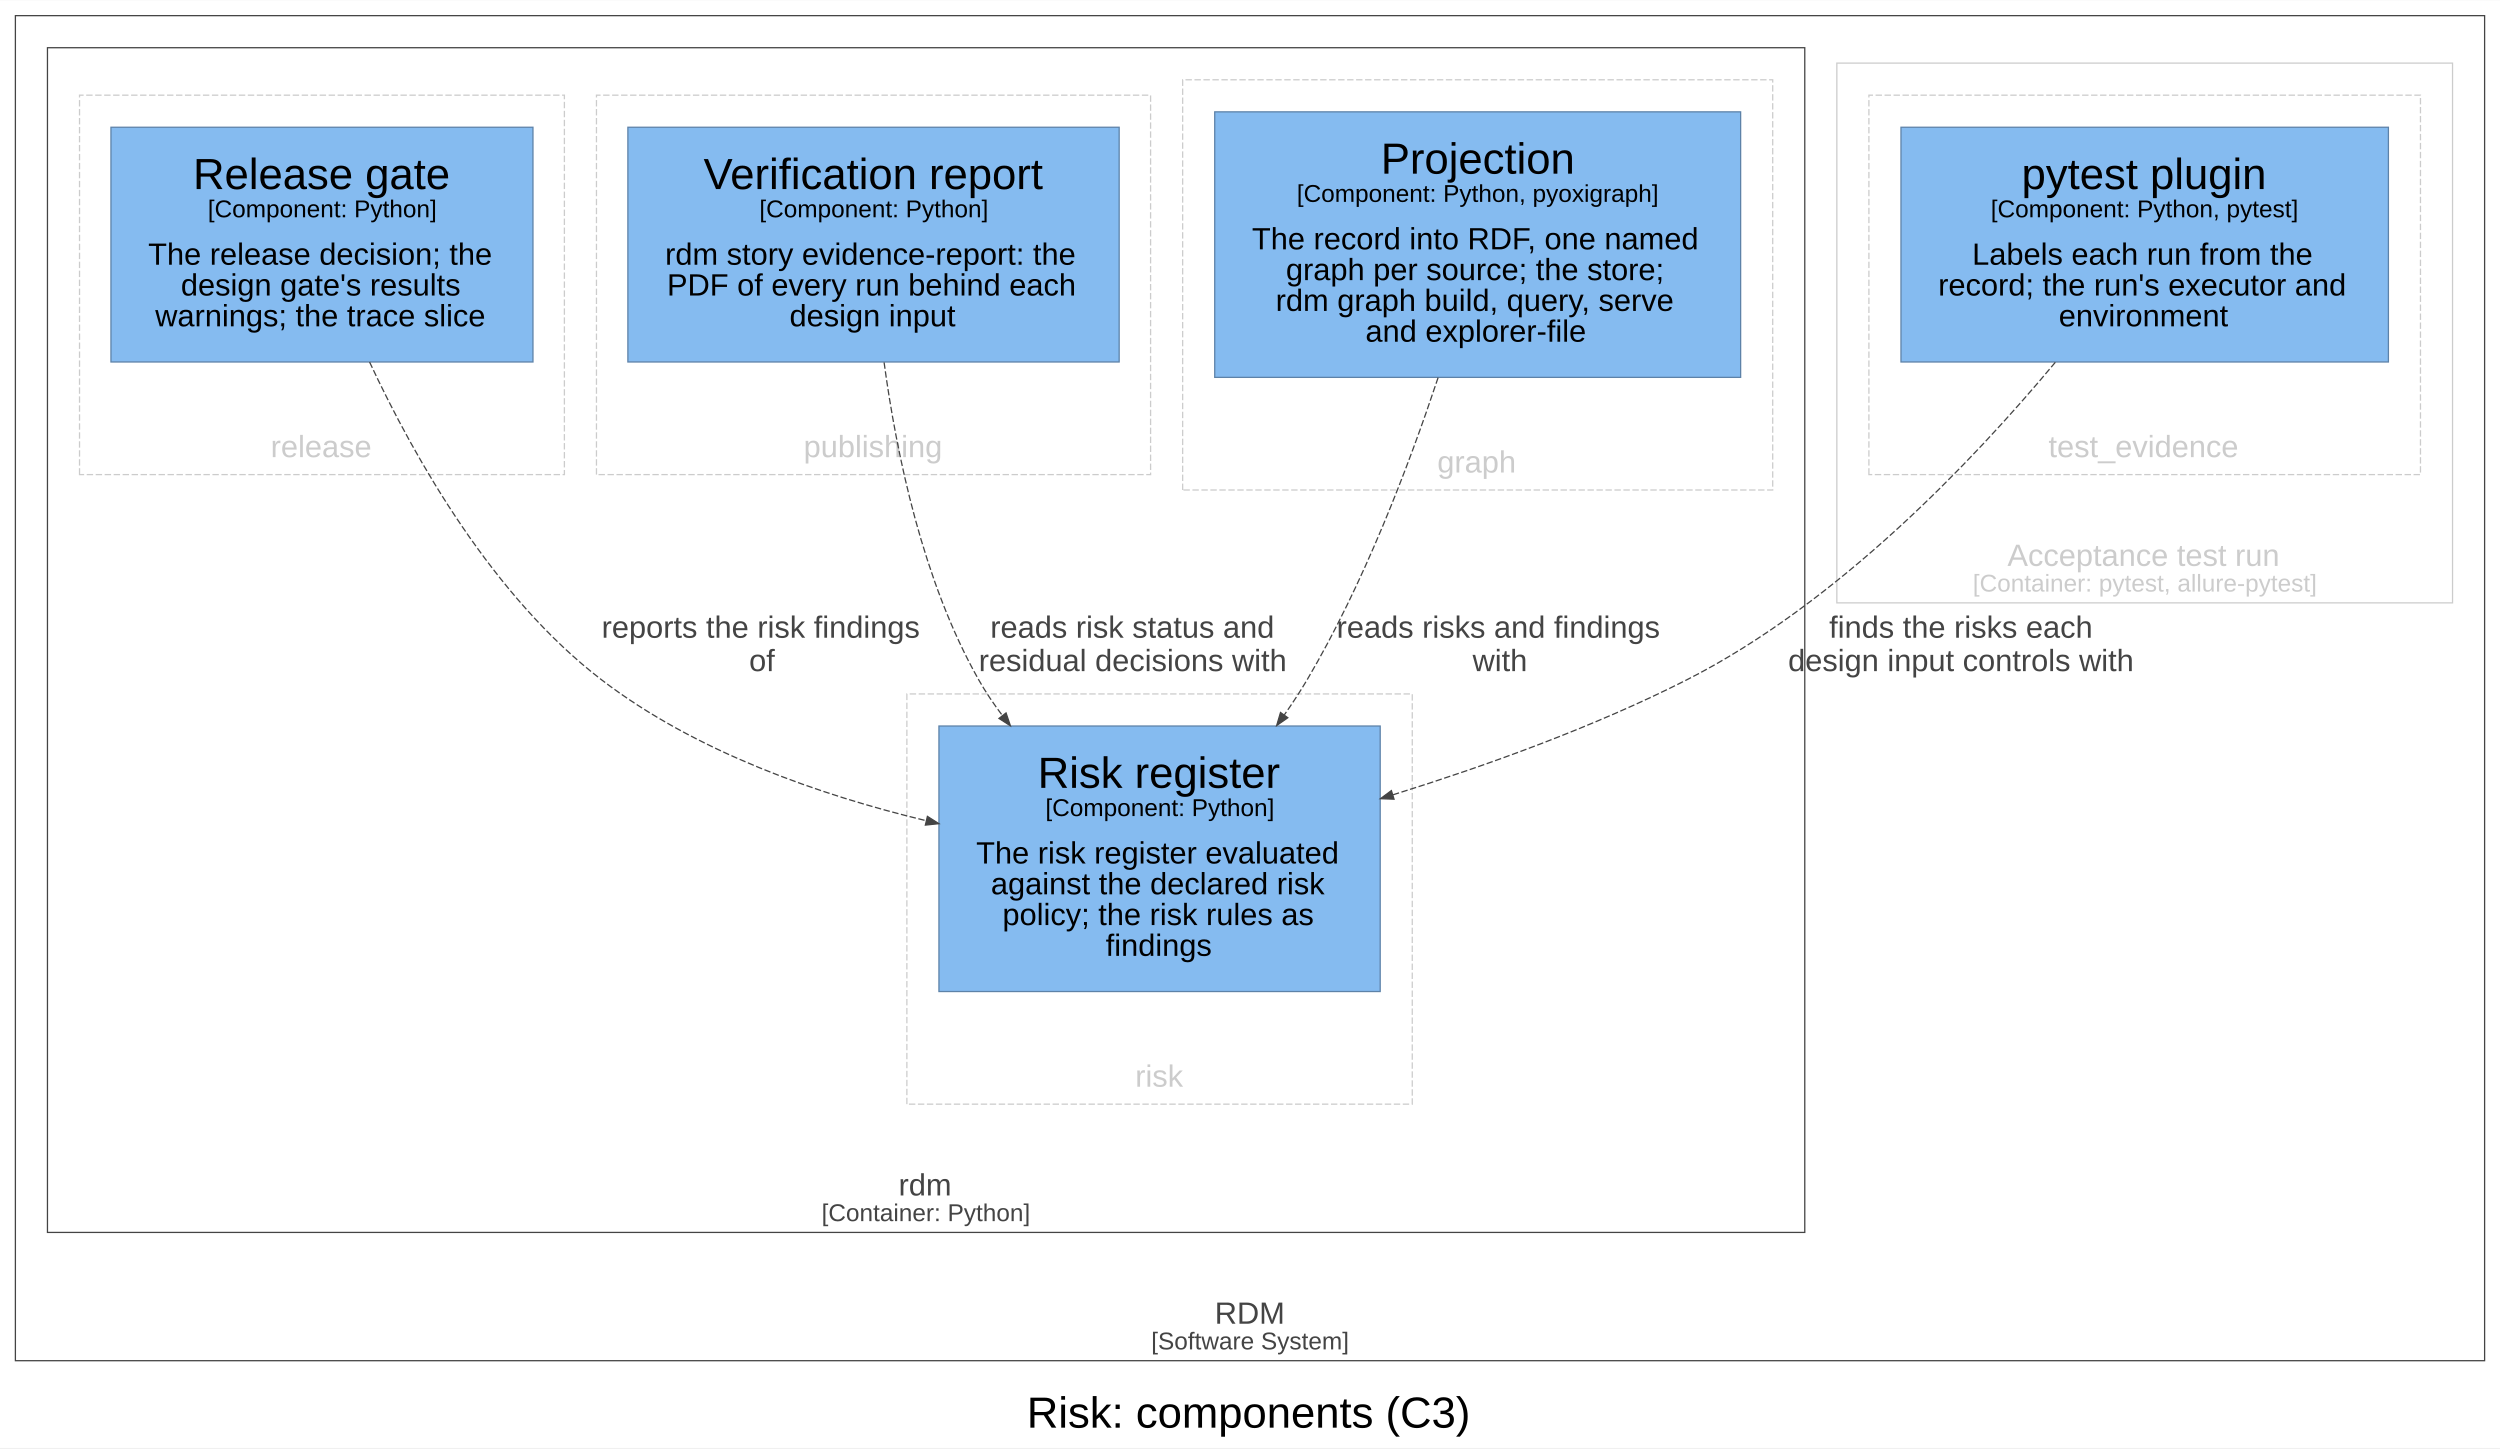
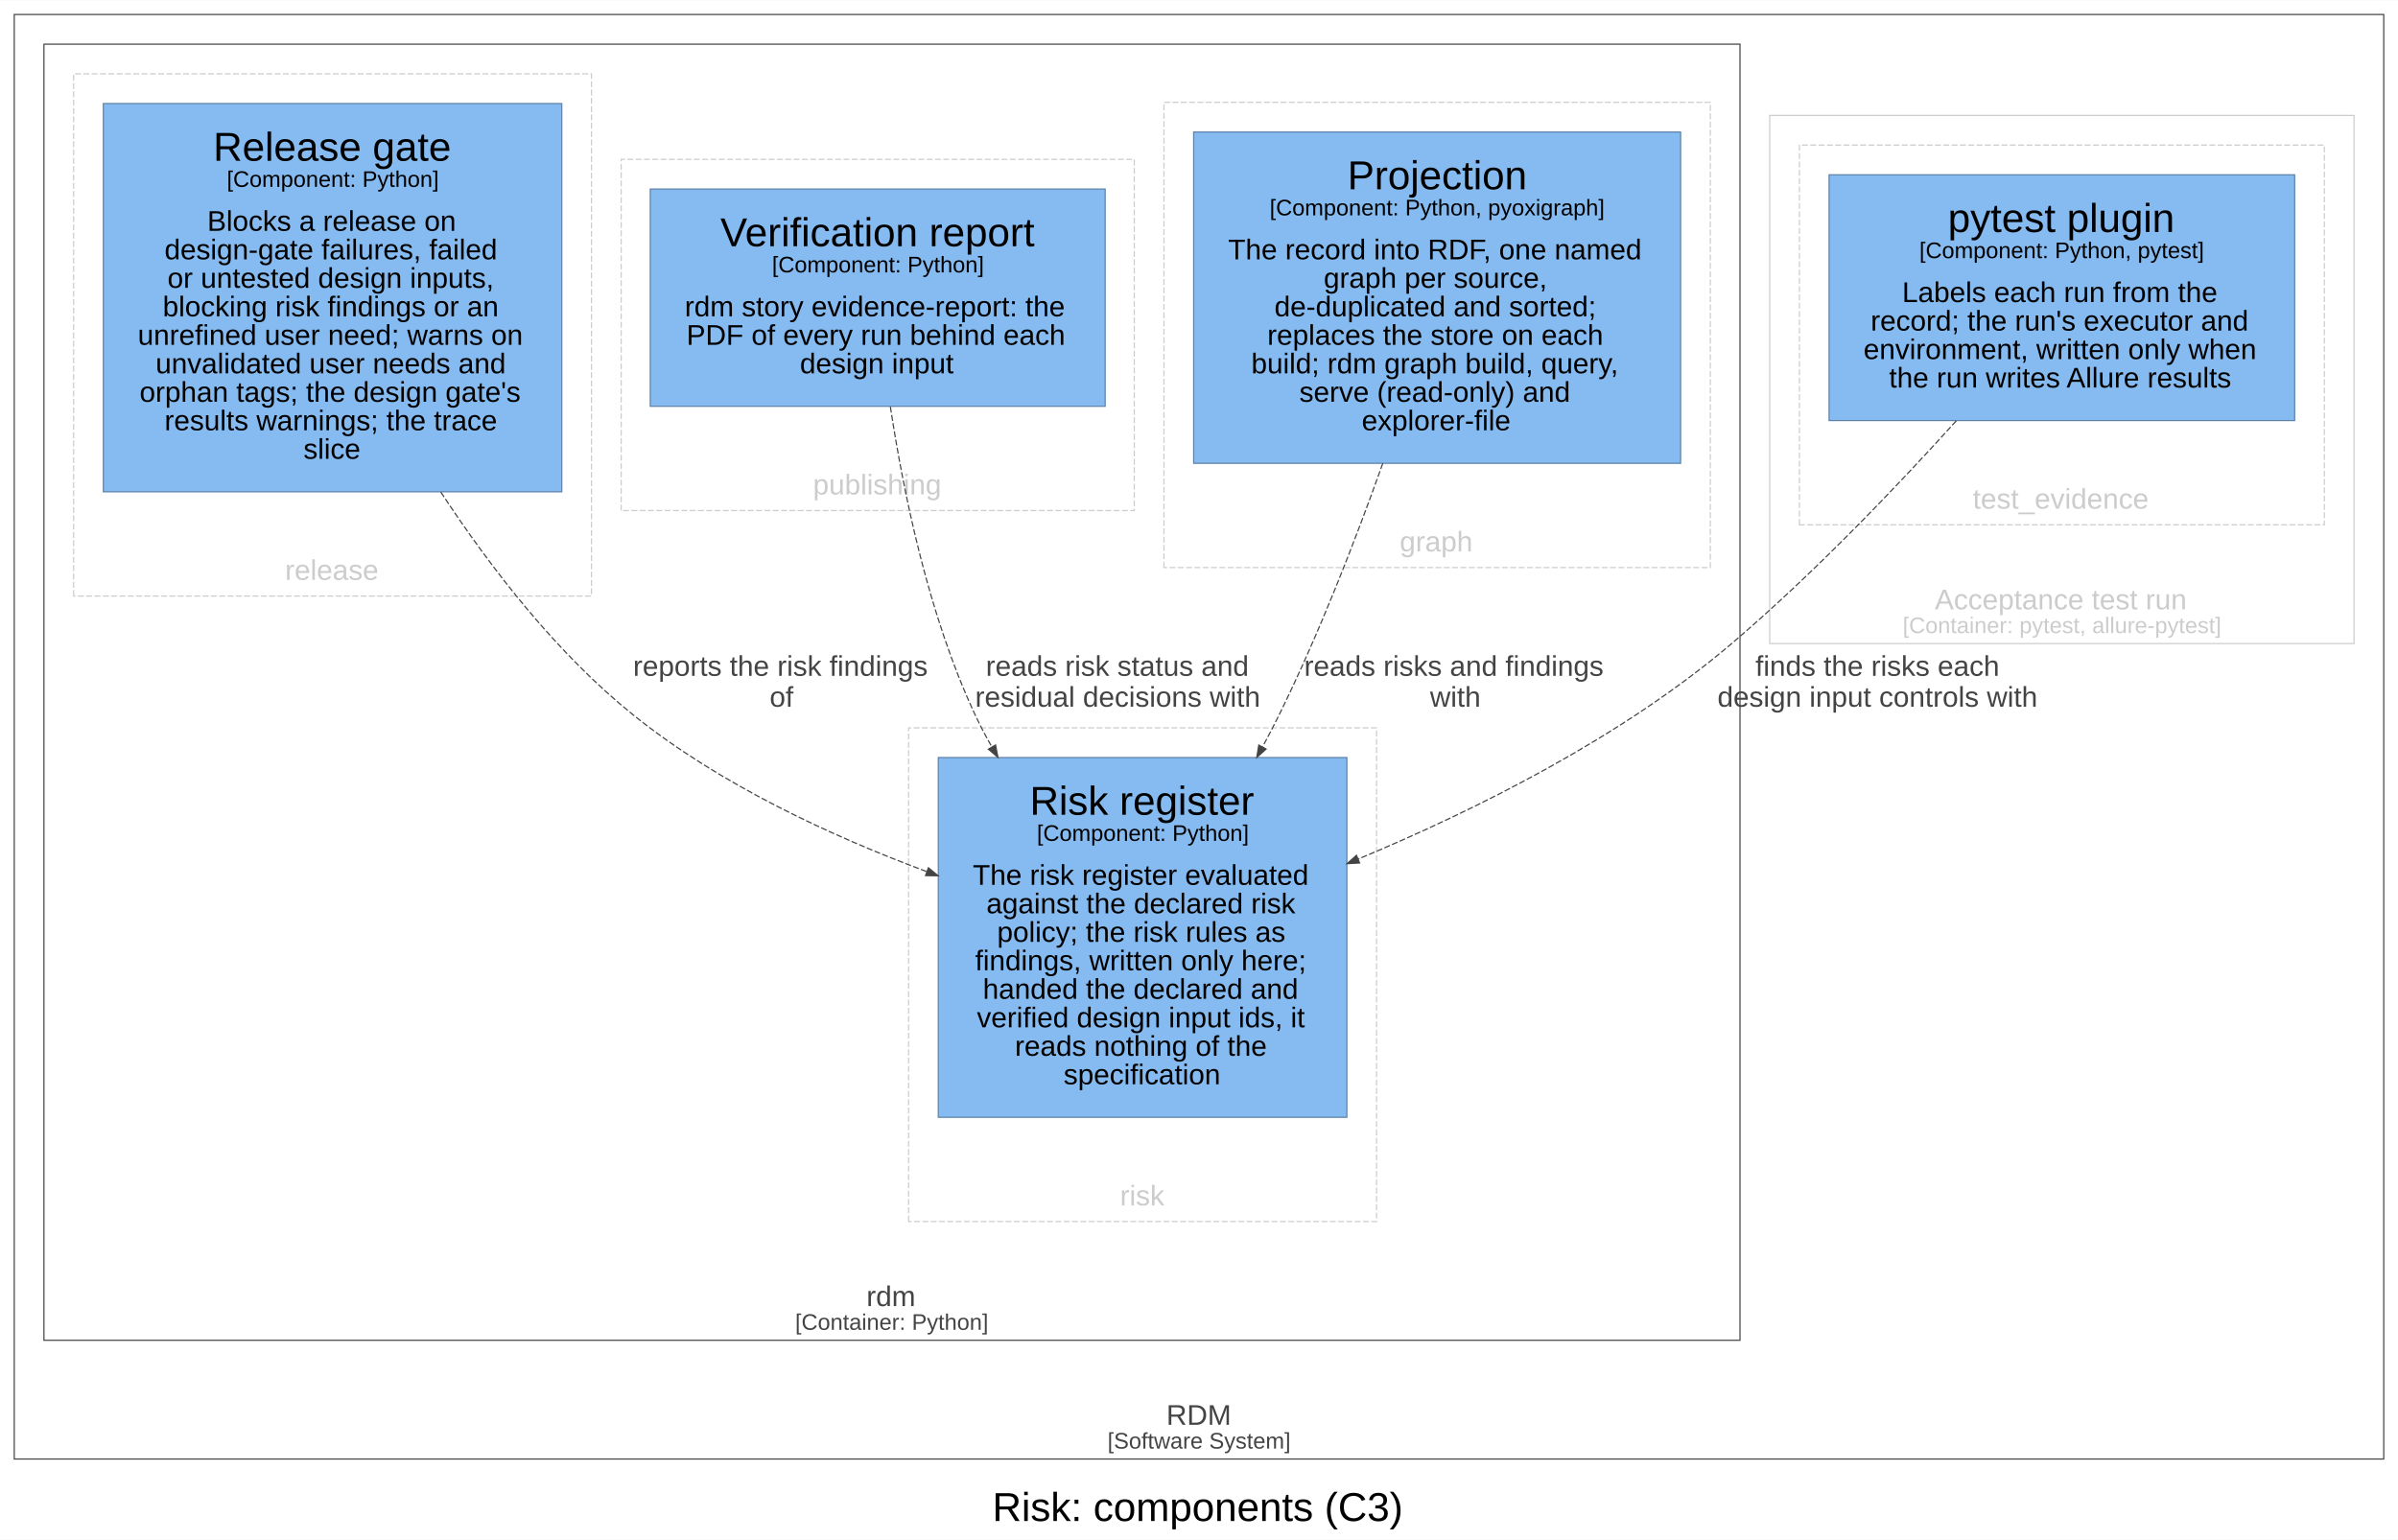
- <svg xmlns="http://www.w3.org/2000/svg" width="1949pt" height="1129pt" viewBox="0.00 0.00 1949.00 1128.60">
-   <g id="graph0" class="graph" transform="scale(1 1) rotate(0) translate(4 1124.6)">
-     <polygon fill="white" stroke="transparent" points="-4,4 -4,-1124.6 1945,-1124.6 1945,4 -4,4" />
-     <text text-anchor="start" x="796.5" y="-11.8" font-family="Arial" font-size="34.00">Risk: components (C3)</text>
+ <svg xmlns="http://www.w3.org/2000/svg" width="2019pt" height="1297pt" viewBox="0.00 0.00 2019.00 1296.60">
+   <g id="graph0" class="graph" transform="scale(1 1) rotate(0) translate(4 1292.6)">
+     <polygon fill="white" stroke="transparent" points="-4,4 -4,-1292.6 2015,-1292.6 2015,4 -4,4" />
+     <text text-anchor="start" x="831.5" y="-11.8" font-family="Arial" font-size="34.00">Risk: components (C3)</text>
    <g id="clust1" class="cluster">
-       <polygon fill="none" stroke="#444444" points="8,-64 8,-1112.6 1933,-1112.6 1933,-64 8,-64" />
-       <text text-anchor="start" x="943" y="-92.8" font-family="Arial" font-size="24.00" fill="#444444">RDM</text>
-       <text text-anchor="start" x="893.5" y="-72.8" font-family="Arial" font-size="19.00" fill="#444444">[Software System]</text>
+       <polygon fill="none" stroke="#444444" points="8,-64 8,-1280.6 2003,-1280.6 2003,-64 8,-64" />
+       <text text-anchor="start" x="978" y="-92.8" font-family="Arial" font-size="24.00" fill="#444444">RDM</text>
+       <text text-anchor="start" x="928.5" y="-72.8" font-family="Arial" font-size="19.00" fill="#444444">[Software System]</text>
    </g>
    <g id="clust2" class="cluster">
-       <polygon fill="none" stroke="#cccccc" points="1428,-654.8 1428,-1075.6 1908,-1075.6 1908,-654.8 1428,-654.8" />
-       <text text-anchor="start" x="1561" y="-683.6" font-family="Arial" font-size="24.00" fill="#cccccc">Acceptance test run</text>
-       <text text-anchor="start" x="1534" y="-663.6" font-family="Arial" font-size="19.00" fill="#cccccc">[Container: pytest, allure-pytest]</text>
+       <polygon fill="none" stroke="#cccccc" points="1486,-750.8 1486,-1195.6 1978,-1195.6 1978,-750.8 1486,-750.8" />
+       <text text-anchor="start" x="1625" y="-779.6" font-family="Arial" font-size="24.00" fill="#cccccc">Acceptance test run</text>
+       <text text-anchor="start" x="1598" y="-759.6" font-family="Arial" font-size="19.00" fill="#cccccc">[Container: pytest, allure-pytest]</text>
    </g>
    <g id="clust3" class="cluster">
-       <polygon fill="none" stroke="#cccccc" stroke-dasharray="5,2" points="1453,-754.8 1453,-1050.6 1883,-1050.6 1883,-754.8 1453,-754.8" />
-       <text text-anchor="start" x="1593" y="-768.4" font-family="Arial" font-size="24.00" fill="#cccccc">test_evidence</text>
+       <polygon fill="none" stroke="#cccccc" stroke-dasharray="5,2" points="1511,-850.8 1511,-1170.6 1953,-1170.6 1953,-850.8 1511,-850.8" />
+       <text text-anchor="start" x="1657" y="-864.4" font-family="Arial" font-size="24.00" fill="#cccccc">test_evidence</text>
    </g>
    <g id="clust4" class="cluster">
-       <polygon fill="none" stroke="#444444" points="33,-164 33,-1087.6 1403,-1087.6 1403,-164 33,-164" />
-       <text text-anchor="start" x="696.5" y="-192.8" font-family="Arial" font-size="24.00" fill="#444444">rdm</text>
-       <text text-anchor="start" x="636.5" y="-172.8" font-family="Arial" font-size="19.00" fill="#444444">[Container: Python]</text>
+       <polygon fill="none" stroke="#444444" points="33,-164 33,-1255.6 1461,-1255.6 1461,-164 33,-164" />
+       <text text-anchor="start" x="725.5" y="-192.8" font-family="Arial" font-size="24.00" fill="#444444">rdm</text>
+       <text text-anchor="start" x="665.5" y="-172.8" font-family="Arial" font-size="19.00" fill="#444444">[Container: Python]</text>
    </g>
    <g id="clust5" class="cluster">
-       <polygon fill="none" stroke="#cccccc" stroke-dasharray="5,2" points="918,-742.8 918,-1062.6 1378,-1062.6 1378,-742.8 918,-742.8" />
-       <text text-anchor="start" x="1116.5" y="-756.4" font-family="Arial" font-size="24.00" fill="#cccccc">graph</text>
+       <polygon fill="none" stroke="#cccccc" stroke-dasharray="5,2" points="976,-814.8 976,-1206.6 1436,-1206.6 1436,-814.8 976,-814.8" />
+       <text text-anchor="start" x="1174.5" y="-828.4" font-family="Arial" font-size="24.00" fill="#cccccc">graph</text>
    </g>
    <g id="clust6" class="cluster">
-       <polygon fill="none" stroke="#cccccc" stroke-dasharray="5,2" points="461,-754.8 461,-1050.6 893,-1050.6 893,-754.8 461,-754.8" />
-       <text text-anchor="start" x="622.5" y="-768.4" font-family="Arial" font-size="24.00" fill="#cccccc">publishing</text>
+       <polygon fill="none" stroke="#cccccc" stroke-dasharray="5,2" points="519,-862.8 519,-1158.6 951,-1158.6 951,-862.8 519,-862.8" />
+       <text text-anchor="start" x="680.5" y="-876.4" font-family="Arial" font-size="24.00" fill="#cccccc">publishing</text>
    </g>
    <g id="clust7" class="cluster">
-       <polygon fill="none" stroke="#cccccc" stroke-dasharray="5,2" points="58,-754.8 58,-1050.6 436,-1050.6 436,-754.8 58,-754.8" />
-       <text text-anchor="start" x="207" y="-768.4" font-family="Arial" font-size="24.00" fill="#cccccc">release</text>
+       <polygon fill="none" stroke="#cccccc" stroke-dasharray="5,2" points="58,-790.8 58,-1230.6 494,-1230.6 494,-790.8 58,-790.8" />
+       <text text-anchor="start" x="236" y="-804.4" font-family="Arial" font-size="24.00" fill="#cccccc">release</text>
    </g>
    <g id="clust8" class="cluster">
-       <polygon fill="none" stroke="#cccccc" stroke-dasharray="5,2" points="703,-264 703,-583.8 1097,-583.8 1097,-264 703,-264" />
-       <text text-anchor="start" x="881" y="-277.6" font-family="Arial" font-size="24.00" fill="#cccccc">risk</text>
+       <polygon fill="none" stroke="#cccccc" stroke-dasharray="5,2" points="761,-264 761,-679.8 1155,-679.8 1155,-264 761,-264" />
+       <text text-anchor="start" x="939" y="-277.6" font-family="Arial" font-size="24.00" fill="#cccccc">risk</text>
    </g>
    <g id="46" class="node">
-       <polygon fill="#85bbf0" stroke="#5d82a8" points="1858,-1025.6 1478,-1025.6 1478,-842.6 1858,-842.6 1858,-1025.6" />
-       <text text-anchor="start" x="1572" y="-977.4" font-family="Arial" font-size="34.00" fill="#000000">pytest plugin</text>
-       <text text-anchor="start" x="1548" y="-955.4" font-family="Arial" font-size="19.00" fill="#000000">[Component: Python, pytest]</text>
-       <text text-anchor="start" x="1533.5" y="-918.4" font-family="Arial" font-size="24.00" fill="#000000">Labels each run from the</text>
-       <text text-anchor="start" x="1507" y="-894.4" font-family="Arial" font-size="24.00" fill="#000000">record; the run's executor and</text>
-       <text text-anchor="start" x="1601" y="-870.4" font-family="Arial" font-size="24.00" fill="#000000">environment</text>
+       <polygon fill="#85bbf0" stroke="#5d82a8" points="1928,-1145.6 1536,-1145.6 1536,-938.6 1928,-938.6 1928,-1145.6" />
+       <text text-anchor="start" x="1636" y="-1097.4" font-family="Arial" font-size="34.00" fill="#000000">pytest plugin</text>
+       <text text-anchor="start" x="1612" y="-1075.4" font-family="Arial" font-size="19.00" fill="#000000">[Component: Python, pytest]</text>
+       <text text-anchor="start" x="1597.5" y="-1038.4" font-family="Arial" font-size="24.00" fill="#000000">Labels each run from the</text>
+       <text text-anchor="start" x="1571" y="-1014.4" font-family="Arial" font-size="24.00" fill="#000000">record; the run's executor and</text>
+       <text text-anchor="start" x="1565" y="-990.4" font-family="Arial" font-size="24.00" fill="#000000">environment, written only when</text>
+       <text text-anchor="start" x="1586.5" y="-966.4" font-family="Arial" font-size="24.00" fill="#000000">the run writes Allure results</text>
    </g>
    <g id="26" class="node">
-       <polygon fill="#85bbf0" stroke="#5d82a8" points="1072,-558.8 728,-558.8 728,-351.8 1072,-351.8 1072,-558.8" />
-       <text text-anchor="start" x="805" y="-510.6" font-family="Arial" font-size="34.00" fill="#000000">Risk register</text>
-       <text text-anchor="start" x="811" y="-488.6" font-family="Arial" font-size="19.00" fill="#000000">[Component: Python]</text>
-       <text text-anchor="start" x="757" y="-451.6" font-family="Arial" font-size="24.00" fill="#000000">The risk register evaluated</text>
-       <text text-anchor="start" x="768.5" y="-427.6" font-family="Arial" font-size="24.00" fill="#000000">against the declared risk</text>
-       <text text-anchor="start" x="777.5" y="-403.6" font-family="Arial" font-size="24.00" fill="#000000">policy; the risk rules as</text>
-       <text text-anchor="start" x="858" y="-379.6" font-family="Arial" font-size="24.00" fill="#000000">findings</text>
+       <polygon fill="#85bbf0" stroke="#5d82a8" points="1130,-654.8 786,-654.8 786,-351.8 1130,-351.8 1130,-654.8" />
+       <text text-anchor="start" x="863" y="-606.6" font-family="Arial" font-size="34.00" fill="#000000">Risk register</text>
+       <text text-anchor="start" x="869" y="-584.6" font-family="Arial" font-size="19.00" fill="#000000">[Component: Python]</text>
+       <text text-anchor="start" x="815" y="-547.6" font-family="Arial" font-size="24.00" fill="#000000">The risk register evaluated</text>
+       <text text-anchor="start" x="826.5" y="-523.6" font-family="Arial" font-size="24.00" fill="#000000">against the declared risk</text>
+       <text text-anchor="start" x="835.5" y="-499.6" font-family="Arial" font-size="24.00" fill="#000000">policy; the risk rules as</text>
+       <text text-anchor="start" x="817" y="-475.6" font-family="Arial" font-size="24.00" fill="#000000">findings, written only here;</text>
+       <text text-anchor="start" x="823.5" y="-451.6" font-family="Arial" font-size="24.00" fill="#000000">handed the declared and</text>
+       <text text-anchor="start" x="818.5" y="-427.6" font-family="Arial" font-size="24.00" fill="#000000">verified design input ids, it</text>
+       <text text-anchor="start" x="850.5" y="-403.6" font-family="Arial" font-size="24.00" fill="#000000">reads nothing of the</text>
+       <text text-anchor="start" x="891.5" y="-379.6" font-family="Arial" font-size="24.00" fill="#000000">specification</text>
    </g>
    <g id="100" class="edge">
-       <path fill="none" stroke="#444444" stroke-dasharray="5,2" d="M1598.34,-842.37C1532.94,-763.95 1427.87,-654.14 1311,-594.8 1238.96,-558.22 1155.1,-527.97 1081.98,-505.17" />
-       <polygon fill="#444444" stroke="#444444" points="1082.79,-501.76 1072.2,-502.15 1080.72,-508.45 1082.79,-501.76" />
-       <text text-anchor="start" x="1422" y="-627.6" font-family="Arial" font-size="24.00" fill="#444444">finds the risks each</text>
-       <text text-anchor="start" x="1390" y="-601.6" font-family="Arial" font-size="24.00" fill="#444444">design input controls with</text>
+       <path fill="none" stroke="#444444" stroke-dasharray="5,2" d="M1643.08,-938.36C1590.69,-880.43 1521.61,-808.37 1454,-750.8 1361.44,-671.98 1239.33,-610.89 1139.43,-569.25" />
+       <polygon fill="#444444" stroke="#444444" points="1140.72,-565.99 1130.14,-565.4 1138.05,-572.46 1140.72,-565.99" />
+       <text text-anchor="start" x="1474" y="-723.6" font-family="Arial" font-size="24.00" fill="#444444">finds the risks each</text>
+       <text text-anchor="start" x="1442" y="-697.6" font-family="Arial" font-size="24.00" fill="#444444">design input controls with</text>
    </g>
    <g id="39" class="node">
-       <polygon fill="#85bbf0" stroke="#5d82a8" points="1353,-1037.6 943,-1037.6 943,-830.6 1353,-830.6 1353,-1037.6" />
-       <text text-anchor="start" x="1072.5" y="-989.4" font-family="Arial" font-size="34.00" fill="#000000">Projection</text>
-       <text text-anchor="start" x="1007" y="-967.4" font-family="Arial" font-size="19.00" fill="#000000">[Component: Python, pyoxigraph]</text>
-       <text text-anchor="start" x="972" y="-930.4" font-family="Arial" font-size="24.00" fill="#000000">The record into RDF, one named</text>
-       <text text-anchor="start" x="998.5" y="-906.4" font-family="Arial" font-size="24.00" fill="#000000">graph per source; the store;</text>
-       <text text-anchor="start" x="990.5" y="-882.4" font-family="Arial" font-size="24.00" fill="#000000">rdm graph build, query, serve</text>
-       <text text-anchor="start" x="1060.5" y="-858.4" font-family="Arial" font-size="24.00" fill="#000000">and explorer-file</text>
+       <polygon fill="#85bbf0" stroke="#5d82a8" points="1411,-1181.6 1001,-1181.6 1001,-902.6 1411,-902.6 1411,-1181.6" />
+       <text text-anchor="start" x="1130.5" y="-1133.4" font-family="Arial" font-size="34.00" fill="#000000">Projection</text>
+       <text text-anchor="start" x="1065" y="-1111.4" font-family="Arial" font-size="19.00" fill="#000000">[Component: Python, pyoxigraph]</text>
+       <text text-anchor="start" x="1030" y="-1074.4" font-family="Arial" font-size="24.00" fill="#000000">The record into RDF, one named</text>
+       <text text-anchor="start" x="1110.5" y="-1050.4" font-family="Arial" font-size="24.00" fill="#000000">graph per source,</text>
+       <text text-anchor="start" x="1069" y="-1026.4" font-family="Arial" font-size="24.00" fill="#000000">de-duplicated and sorted;</text>
+       <text text-anchor="start" x="1063" y="-1002.4" font-family="Arial" font-size="24.00" fill="#000000">replaces the store on each</text>
+       <text text-anchor="start" x="1049.5" y="-978.4" font-family="Arial" font-size="24.00" fill="#000000">build; rdm graph build, query,</text>
+       <text text-anchor="start" x="1090" y="-954.4" font-family="Arial" font-size="24.00" fill="#000000">serve (read-only) and</text>
+       <text text-anchor="start" x="1142.5" y="-930.4" font-family="Arial" font-size="24.00" fill="#000000">explorer-file</text>
    </g>
    <g id="80" class="edge">
-       <path fill="none" stroke="#444444" stroke-dasharray="5,2" d="M1117.14,-830.39C1094.11,-761.22 1059.07,-669.37 1015,-594.8 1009.58,-585.63 1003.57,-576.45 997.22,-567.43" />
-       <polygon fill="#444444" stroke="#444444" points="999.97,-565.26 991.29,-559.18 994.29,-569.35 999.97,-565.26" />
-       <text text-anchor="start" x="1038" y="-627.6" font-family="Arial" font-size="24.00" fill="#444444">reads risks and findings</text>
-       <text text-anchor="start" x="1144" y="-601.6" font-family="Arial" font-size="24.00" fill="#444444">with</text>
+       <path fill="none" stroke="#444444" stroke-dasharray="5,2" d="M1160.24,-902.55C1136.91,-837.1 1106.42,-758.64 1073,-690.8 1068.62,-681.91 1063.94,-672.89 1059.06,-663.87" />
+       <polygon fill="#444444" stroke="#444444" points="1062,-661.94 1054.13,-654.85 1055.86,-665.3 1062,-661.94" />
+       <text text-anchor="start" x="1094" y="-723.6" font-family="Arial" font-size="24.00" fill="#444444">reads risks and findings</text>
+       <text text-anchor="start" x="1200" y="-697.6" font-family="Arial" font-size="24.00" fill="#444444">with</text>
    </g>
    <g id="37" class="node">
-       <polygon fill="#85bbf0" stroke="#5d82a8" points="868.5,-1025.6 485.5,-1025.6 485.5,-842.6 868.5,-842.6 868.5,-1025.6" />
-       <text text-anchor="start" x="544.5" y="-977.4" font-family="Arial" font-size="34.00" fill="#000000">Verification report</text>
-       <text text-anchor="start" x="588" y="-955.4" font-family="Arial" font-size="19.00" fill="#000000">[Component: Python]</text>
-       <text text-anchor="start" x="514.5" y="-918.4" font-family="Arial" font-size="24.00" fill="#000000">rdm story evidence-report: the</text>
-       <text text-anchor="start" x="516" y="-894.4" font-family="Arial" font-size="24.00" fill="#000000">PDF of every run behind each</text>
-       <text text-anchor="start" x="611.5" y="-870.4" font-family="Arial" font-size="24.00" fill="#000000">design input</text>
+       <polygon fill="#85bbf0" stroke="#5d82a8" points="926.5,-1133.6 543.5,-1133.6 543.5,-950.6 926.5,-950.6 926.5,-1133.6" />
+       <text text-anchor="start" x="602.5" y="-1085.4" font-family="Arial" font-size="34.00" fill="#000000">Verification report</text>
+       <text text-anchor="start" x="646" y="-1063.4" font-family="Arial" font-size="19.00" fill="#000000">[Component: Python]</text>
+       <text text-anchor="start" x="572.5" y="-1026.4" font-family="Arial" font-size="24.00" fill="#000000">rdm story evidence-report: the</text>
+       <text text-anchor="start" x="574" y="-1002.4" font-family="Arial" font-size="24.00" fill="#000000">PDF of every run behind each</text>
+       <text text-anchor="start" x="669.5" y="-978.4" font-family="Arial" font-size="24.00" fill="#000000">design input</text>
    </g>
    <g id="98" class="edge">
-       <path fill="none" stroke="#444444" stroke-dasharray="5,2" d="M685.24,-842.27C694.84,-771.12 715.39,-671.67 759,-594.8 764.38,-585.32 770.6,-576.06 777.36,-567.1" />
-       <polygon fill="#444444" stroke="#444444" points="780.31,-569.01 783.71,-558.97 774.8,-564.7 780.31,-569.01" />
-       <text text-anchor="start" x="768" y="-627.6" font-family="Arial" font-size="24.00" fill="#444444">reads risk status and</text>
-       <text text-anchor="start" x="759" y="-601.6" font-family="Arial" font-size="24.00" fill="#444444">residual decisions with</text>
+       <path fill="none" stroke="#444444" stroke-dasharray="5,2" d="M745.67,-950.24C756.68,-877.44 777.94,-774.07 817,-690.8 821.23,-681.77 825.95,-672.76 831.03,-663.85" />
+       <polygon fill="#444444" stroke="#444444" points="834.19,-665.37 836.21,-654.97 828.15,-661.84 834.19,-665.37" />
+       <text text-anchor="start" x="826" y="-723.6" font-family="Arial" font-size="24.00" fill="#444444">reads risk status and</text>
+       <text text-anchor="start" x="817" y="-697.6" font-family="Arial" font-size="24.00" fill="#444444">residual decisions with</text>
    </g>
    <g id="21" class="node">
-       <polygon fill="#85bbf0" stroke="#5d82a8" points="411.5,-1025.6 82.5,-1025.6 82.5,-842.6 411.5,-842.6 411.5,-1025.6" />
-       <text text-anchor="start" x="146.5" y="-977.4" font-family="Arial" font-size="34.00" fill="#000000">Release gate</text>
-       <text text-anchor="start" x="158" y="-955.4" font-family="Arial" font-size="19.00" fill="#000000">[Component: Python]</text>
-       <text text-anchor="start" x="111.5" y="-918.4" font-family="Arial" font-size="24.00" fill="#000000">The release decision; the</text>
-       <text text-anchor="start" x="137" y="-894.4" font-family="Arial" font-size="24.00" fill="#000000">design gate's results</text>
-       <text text-anchor="start" x="117" y="-870.4" font-family="Arial" font-size="24.00" fill="#000000">warnings; the trace slice</text>
+       <polygon fill="#85bbf0" stroke="#5d82a8" points="469,-1205.6 83,-1205.6 83,-878.6 469,-878.6 469,-1205.6" />
+       <text text-anchor="start" x="175.5" y="-1157.4" font-family="Arial" font-size="34.00" fill="#000000">Release gate</text>
+       <text text-anchor="start" x="187" y="-1135.4" font-family="Arial" font-size="19.00" fill="#000000">[Component: Python]</text>
+       <text text-anchor="start" x="170.5" y="-1098.4" font-family="Arial" font-size="24.00" fill="#000000">Blocks a release on</text>
+       <text text-anchor="start" x="134.5" y="-1074.4" font-family="Arial" font-size="24.00" fill="#000000">design-gate failures, failed</text>
+       <text text-anchor="start" x="137" y="-1050.4" font-family="Arial" font-size="24.00" fill="#000000">or untested design inputs,</text>
+       <text text-anchor="start" x="133" y="-1026.4" font-family="Arial" font-size="24.00" fill="#000000">blocking risk findings or an</text>
+       <text text-anchor="start" x="112" y="-1002.4" font-family="Arial" font-size="24.00" fill="#000000">unrefined user need; warns on</text>
+       <text text-anchor="start" x="127" y="-978.4" font-family="Arial" font-size="24.00" fill="#000000">unvalidated user needs and</text>
+       <text text-anchor="start" x="113.5" y="-954.4" font-family="Arial" font-size="24.00" fill="#000000">orphan tags; the design gate's</text>
+       <text text-anchor="start" x="134.5" y="-930.4" font-family="Arial" font-size="24.00" fill="#000000">results warnings; the trace</text>
+       <text text-anchor="start" x="251.5" y="-906.4" font-family="Arial" font-size="24.00" fill="#000000">slice</text>
    </g>
    <g id="171" class="edge">
-       <path fill="none" stroke="#444444" stroke-dasharray="5,2" d="M284.12,-842.55C319.83,-766.16 380.8,-659.25 465,-594.8 538.18,-538.79 634.61,-505.09 718.09,-484.98" />
-       <polygon fill="#444444" stroke="#444444" points="719.01,-488.36 727.94,-482.66 717.41,-481.55 719.01,-488.36" />
-       <text text-anchor="start" x="465" y="-627.6" font-family="Arial" font-size="24.00" fill="#444444">reports the risk findings</text>
-       <text text-anchor="start" x="580" y="-601.6" font-family="Arial" font-size="24.00" fill="#444444">of</text>
+       <path fill="none" stroke="#444444" stroke-dasharray="5,2" d="M367.15,-878.4C409.72,-813.51 465.15,-742.19 529,-690.8 601.42,-632.51 694.85,-589.06 776.03,-558.83" />
+       <polygon fill="#444444" stroke="#444444" points="777.69,-561.95 785.86,-555.21 775.27,-555.38 777.69,-561.95" />
+       <text text-anchor="start" x="529" y="-723.6" font-family="Arial" font-size="24.00" fill="#444444">reports the risk findings</text>
+       <text text-anchor="start" x="644" y="-697.6" font-family="Arial" font-size="24.00" fill="#444444">of</text>
    </g>
  </g>
</svg>
